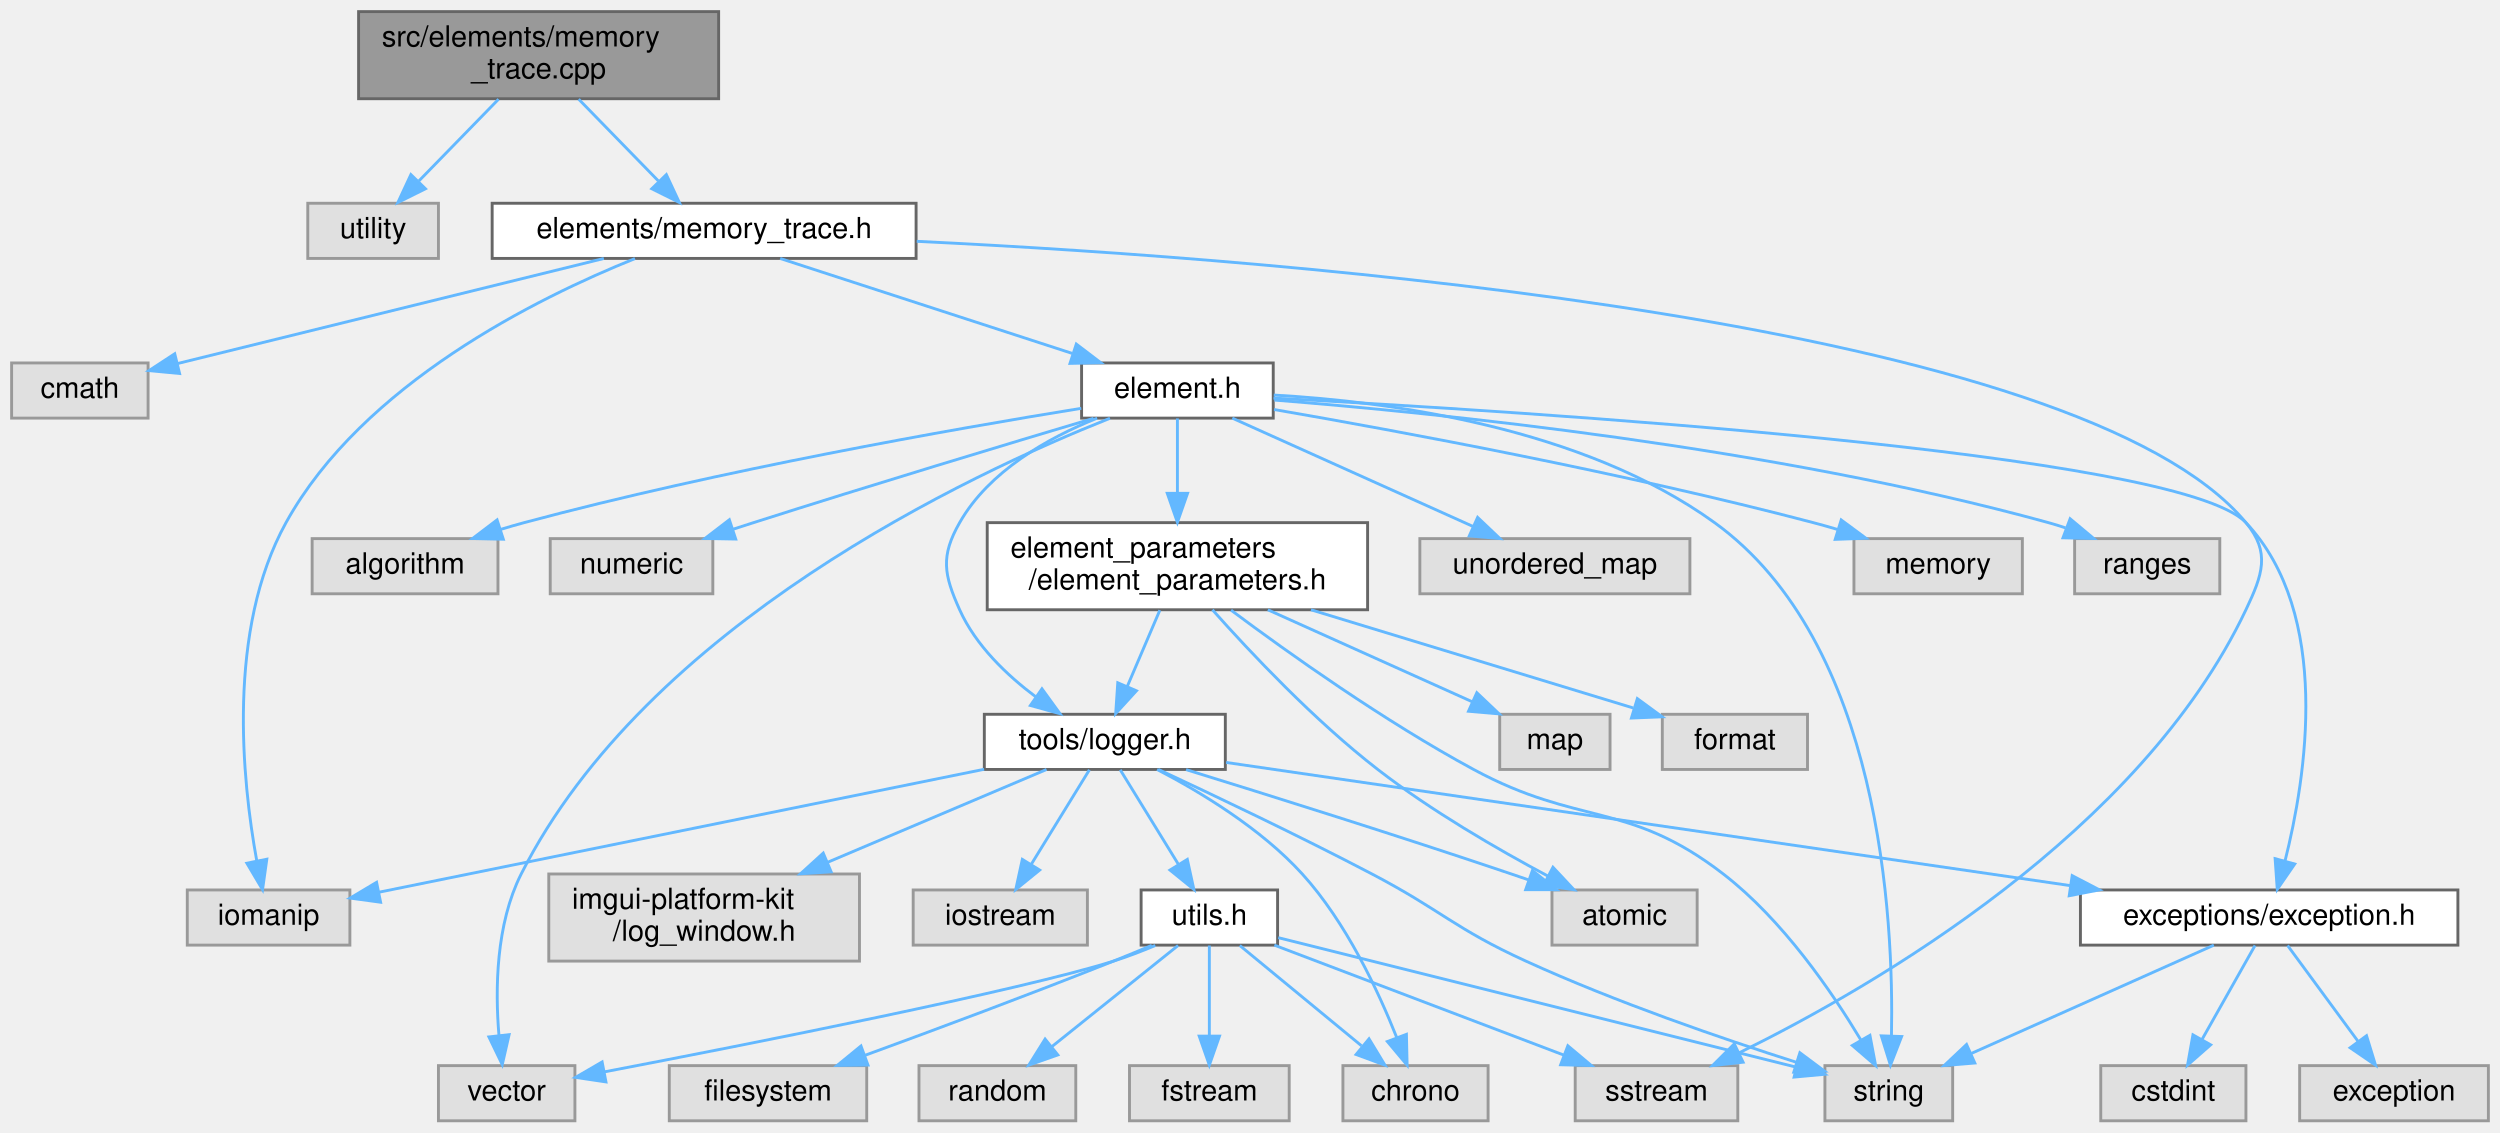
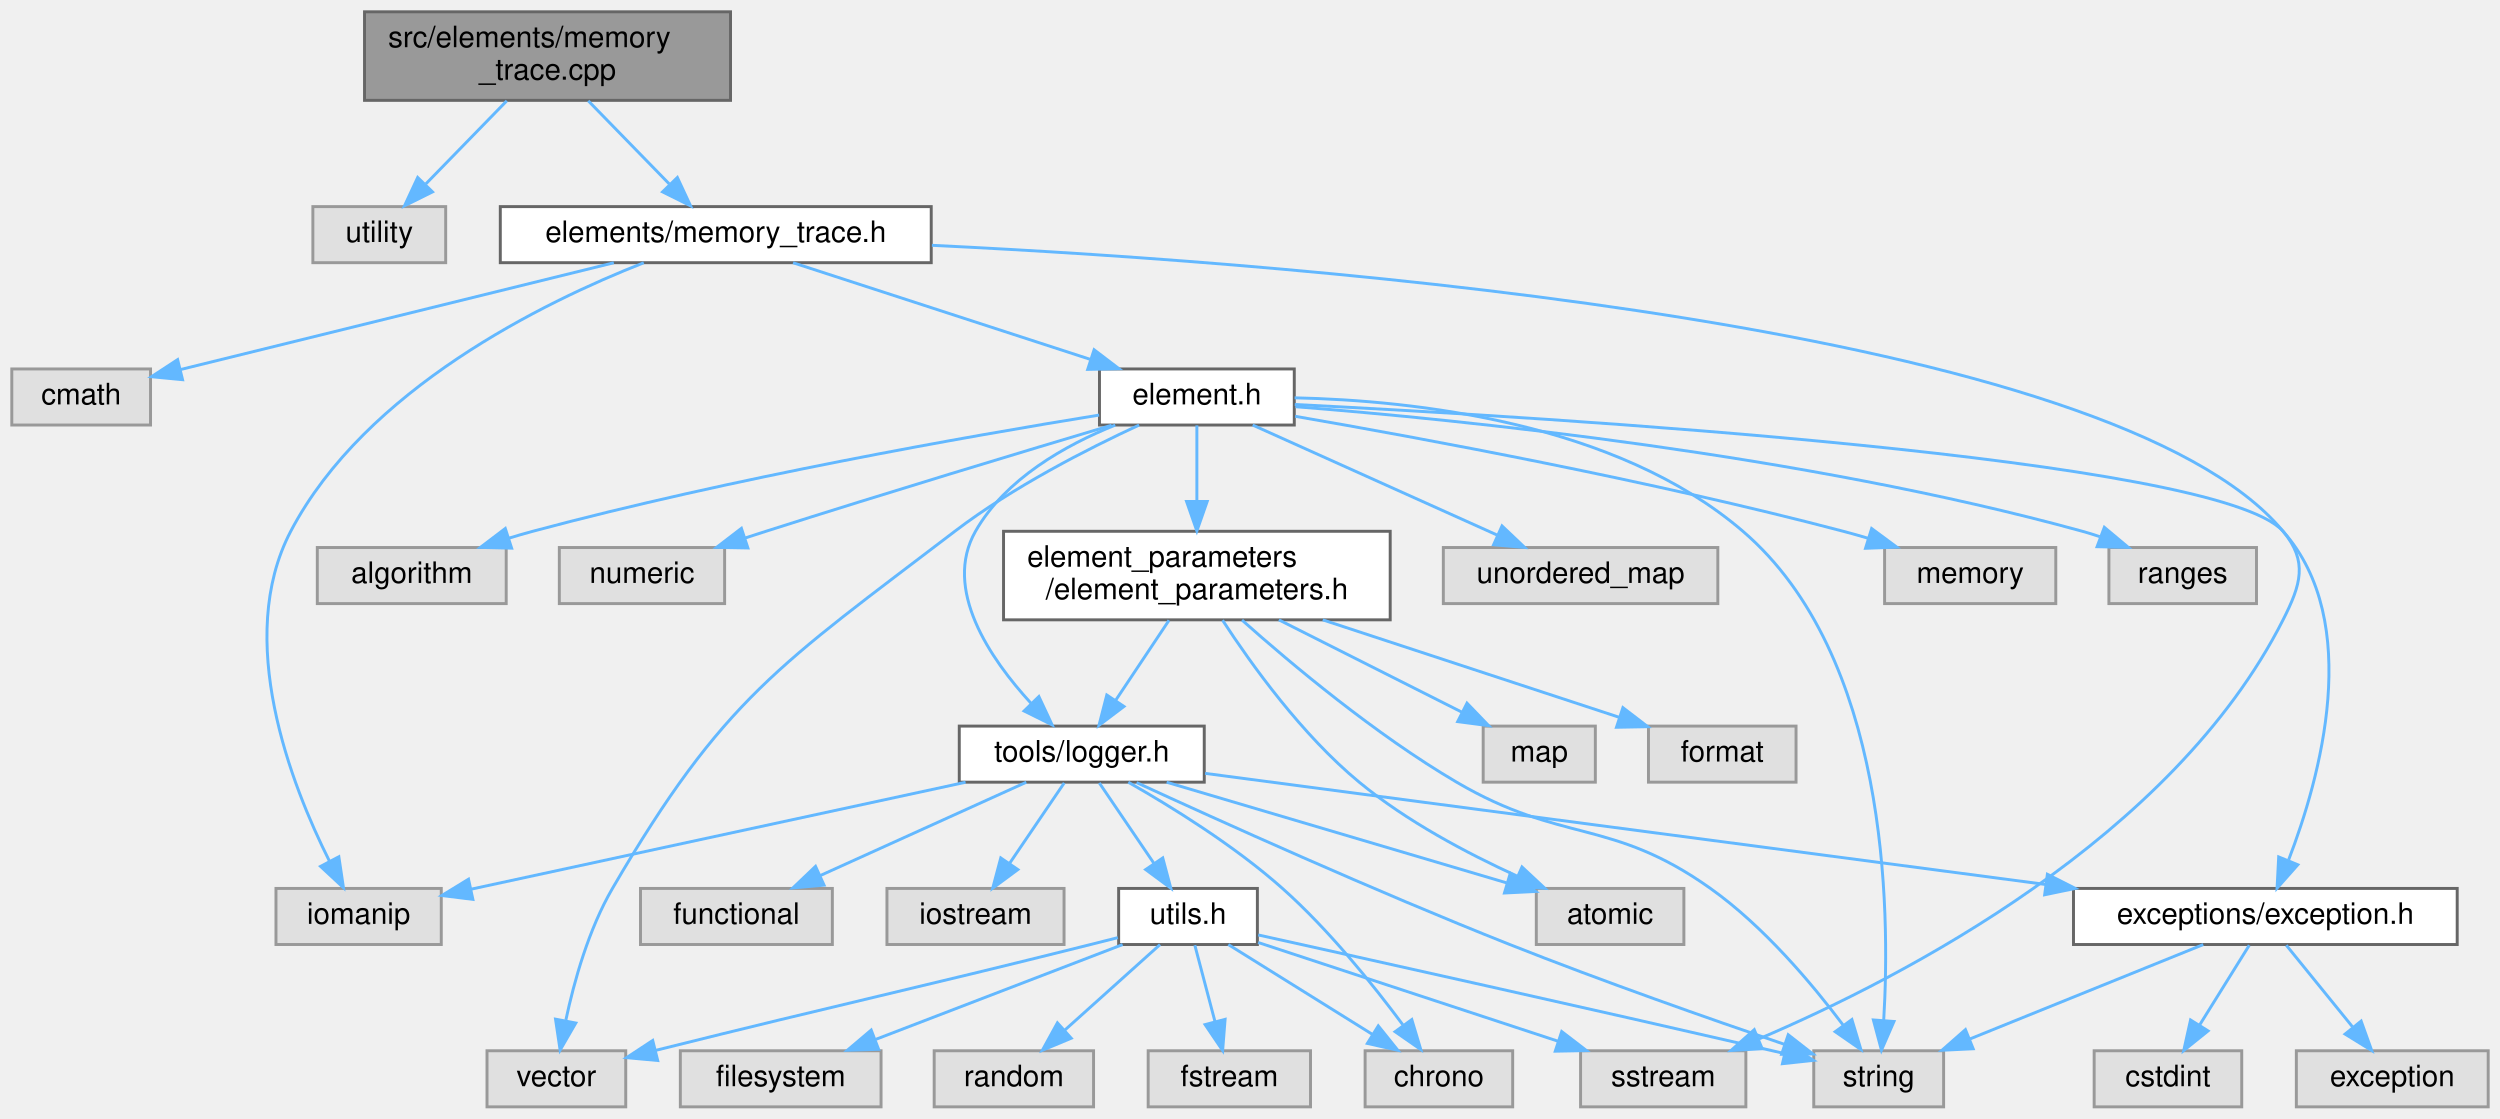
- <svg xmlns="http://www.w3.org/2000/svg" xmlns:xlink="http://www.w3.org/1999/xlink" width="861pt" height="390pt" viewBox="0.00 0.00 861.00 390.00">
-   <g id="graph0" class="graph" transform="scale(1 1) rotate(0) translate(4 386)">
+ <svg xmlns="http://www.w3.org/2000/svg" xmlns:xlink="http://www.w3.org/1999/xlink" width="847pt" height="379pt" viewBox="0.00 0.00 847.00 379.00">
+   <g id="graph0" class="graph" transform="scale(1 1) rotate(0) translate(4 375)">
    <g id="Node000001" class="node">
      <g id="a_Node000001">
        <a xlink:title=" ">
-           <polygon fill="#999999" stroke="#666666" points="243.5,-382 119.5,-382 119.5,-352 243.5,-352 243.5,-382" />
-           <text text-anchor="start" x="127.5" y="-370" font-family="Helvetica,sans-Serif" font-size="10.00">src/elements/memory</text>
-           <text text-anchor="middle" x="181.5" y="-359" font-family="Helvetica,sans-Serif" font-size="10.00">_trace.cpp</text>
+           <polygon fill="#999999" stroke="#666666" points="243.5,-371 119.5,-371 119.5,-341 243.5,-341 243.5,-371" />
+           <text text-anchor="start" x="127.5" y="-359" font-family="Helvetica,sans-Serif" font-size="10.00">src/elements/memory</text>
+           <text text-anchor="middle" x="181.5" y="-348" font-family="Helvetica,sans-Serif" font-size="10.00">_trace.cpp</text>
        </a>
      </g>
    </g>
    <g id="Node000002" class="node">
      <g id="a_Node000002">
        <a xlink:title=" ">
-           <polygon fill="#e0e0e0" stroke="#999999" points="147,-316 102,-316 102,-297 147,-297 147,-316" />
-           <text text-anchor="middle" x="124.5" y="-304" font-family="Helvetica,sans-Serif" font-size="10.00">utility</text>
+           <polygon fill="#e0e0e0" stroke="#999999" points="147,-305 102,-305 102,-286 147,-286 147,-305" />
+           <text text-anchor="middle" x="124.5" y="-293" font-family="Helvetica,sans-Serif" font-size="10.00">utility</text>
        </a>
      </g>
    </g>
    <g id="edge1_Node000001_Node000002" class="edge">
      <g id="a_edge1_Node000001_Node000002">
        <a xlink:title=" ">
-           <path fill="none" stroke="#63b8ff" d="M167.7,-351.84C159.43,-343.35 148.88,-332.52 140.27,-323.69" />
-           <polygon fill="#63b8ff" stroke="#63b8ff" points="142.53,-320.99 133.04,-316.27 137.51,-325.87 142.53,-320.99" />
+           <path fill="none" stroke="#63b8ff" d="M167.7,-340.84C159.43,-332.35 148.88,-321.52 140.27,-312.69" />
+           <polygon fill="#63b8ff" stroke="#63b8ff" points="142.53,-309.99 133.04,-305.27 137.51,-314.87 142.53,-309.99" />
        </a>
      </g>
    </g>
    <g id="Node000003" class="node">
      <g id="a_Node000003">
        <a xlink:href="memory__trace_8h.html" target="_top" xlink:title=" ">
-           <polygon fill="white" stroke="#666666" points="311.5,-316 165.5,-316 165.5,-297 311.5,-297 311.5,-316" />
-           <text text-anchor="middle" x="238.5" y="-304" font-family="Helvetica,sans-Serif" font-size="10.00">elements/memory_trace.h</text>
+           <polygon fill="white" stroke="#666666" points="311.5,-305 165.5,-305 165.5,-286 311.5,-286 311.5,-305" />
+           <text text-anchor="middle" x="238.5" y="-293" font-family="Helvetica,sans-Serif" font-size="10.00">elements/memory_trace.h</text>
        </a>
      </g>
    </g>
    <g id="edge2_Node000001_Node000003" class="edge">
      <g id="a_edge2_Node000001_Node000003">
        <a xlink:title=" ">
-           <path fill="none" stroke="#63b8ff" d="M195.3,-351.84C203.57,-343.35 214.12,-332.52 222.73,-323.69" />
-           <polygon fill="#63b8ff" stroke="#63b8ff" points="225.49,-325.87 229.96,-316.27 220.47,-320.99 225.49,-325.87" />
+           <path fill="none" stroke="#63b8ff" d="M195.3,-340.84C203.57,-332.35 214.12,-321.52 222.73,-312.69" />
+           <polygon fill="#63b8ff" stroke="#63b8ff" points="225.49,-314.87 229.96,-305.27 220.47,-309.99 225.49,-314.87" />
        </a>
      </g>
    </g>
    <g id="Node000004" class="node">
      <g id="a_Node000004">
        <a xlink:title=" ">
-           <polygon fill="#e0e0e0" stroke="#999999" points="47,-261 0,-261 0,-242 47,-242 47,-261" />
-           <text text-anchor="middle" x="23.5" y="-249" font-family="Helvetica,sans-Serif" font-size="10.00">cmath</text>
+           <polygon fill="#e0e0e0" stroke="#999999" points="47,-250 0,-250 0,-231 47,-231 47,-250" />
+           <text text-anchor="middle" x="23.5" y="-238" font-family="Helvetica,sans-Serif" font-size="10.00">cmath</text>
        </a>
      </g>
    </g>
    <g id="edge3_Node000003_Node000004" class="edge">
      <g id="a_edge3_Node000003_Node000004">
        <a xlink:title=" ">
-           <path fill="none" stroke="#63b8ff" d="M203.96,-296.98C163.55,-287.02 97.12,-270.65 57.12,-260.79" />
-           <polygon fill="#63b8ff" stroke="#63b8ff" points="57.85,-257.36 47.31,-258.37 56.18,-264.16 57.85,-257.36" />
+           <path fill="none" stroke="#63b8ff" d="M203.96,-285.98C163.55,-276.02 97.12,-259.65 57.12,-249.79" />
+           <polygon fill="#63b8ff" stroke="#63b8ff" points="57.85,-246.36 47.31,-247.37 56.18,-253.16 57.85,-246.36" />
        </a>
      </g>
    </g>
    <g id="Node000005" class="node">
      <g id="a_Node000005">
        <a xlink:title=" ">
-           <polygon fill="#e0e0e0" stroke="#999999" points="594.5,-19 538.5,-19 538.5,0 594.5,0 594.5,-19" />
-           <text text-anchor="middle" x="566.5" y="-7" font-family="Helvetica,sans-Serif" font-size="10.00">sstream</text>
+           <polygon fill="#e0e0e0" stroke="#999999" points="587.5,-19 531.5,-19 531.5,0 587.5,0 587.5,-19" />
+           <text text-anchor="middle" x="559.5" y="-7" font-family="Helvetica,sans-Serif" font-size="10.00">sstream</text>
        </a>
      </g>
    </g>
    <g id="edge4_Node000003_Node000005" class="edge">
      <g id="a_edge4_Node000003_Node000005">
        <a xlink:title=" ">
-           <path fill="none" stroke="#63b8ff" d="M311.72,-302.89C443.46,-296.5 712.14,-275.1 769.5,-206 778.02,-195.74 775.22,-188.04 769.5,-176 733.07,-99.31 641.79,-46.45 595.05,-23.45" />
-           <polygon fill="#63b8ff" stroke="#63b8ff" points="596.32,-20.18 585.79,-19 593.29,-26.49 596.32,-20.18" />
+           <path fill="none" stroke="#63b8ff" d="M311.72,-291.89C443.46,-285.5 712.14,-264.1 769.5,-195 778.02,-184.74 775.52,-176.9 769.5,-165 732.14,-91.13 640.97,-43.95 591.95,-23.03" />
+           <polygon fill="#63b8ff" stroke="#63b8ff" points="593.03,-19.69 582.45,-19.08 590.34,-26.15 593.03,-19.69" />
        </a>
      </g>
    </g>
    <g id="Node000006" class="node">
      <g id="a_Node000006">
        <a xlink:title=" ">
-           <polygon fill="#e0e0e0" stroke="#999999" points="116.5,-79.5 60.5,-79.5 60.5,-60.5 116.5,-60.5 116.5,-79.5" />
-           <text text-anchor="middle" x="88.5" y="-67.5" font-family="Helvetica,sans-Serif" font-size="10.00">iomanip</text>
+           <polygon fill="#e0e0e0" stroke="#999999" points="145.5,-74 89.5,-74 89.5,-55 145.5,-55 145.5,-74" />
+           <text text-anchor="middle" x="117.5" y="-62" font-family="Helvetica,sans-Serif" font-size="10.00">iomanip</text>
        </a>
      </g>
    </g>
    <g id="edge5_Node000003_Node000006" class="edge">
      <g id="a_edge5_Node000003_Node000006">
        <a xlink:title=" ">
-           <path fill="none" stroke="#63b8ff" d="M214.68,-296.94C181.08,-283.44 120.9,-253.73 94.5,-206 74.03,-169 79.41,-117.17 84.39,-89.75" />
-           <polygon fill="#63b8ff" stroke="#63b8ff" points="87.89,-90.09 86.42,-79.6 81.02,-88.72 87.89,-90.09" />
+           <path fill="none" stroke="#63b8ff" d="M214.11,-285.98C180.1,-272.62 119.77,-243.17 94.5,-195 75.4,-158.58 94.55,-109.31 107.59,-83.3" />
+           <polygon fill="#63b8ff" stroke="#63b8ff" points="110.8,-84.73 112.36,-74.25 104.6,-81.47 110.8,-84.73" />
        </a>
      </g>
    </g>
    <g id="Node000007" class="node">
      <g id="a_Node000007">
        <a xlink:href="element_8h.html" target="_top" xlink:title=" ">
-           <polygon fill="white" stroke="#666666" points="434.5,-261 368.5,-261 368.5,-242 434.5,-242 434.5,-261" />
-           <text text-anchor="middle" x="401.5" y="-249" font-family="Helvetica,sans-Serif" font-size="10.00">element.h</text>
+           <polygon fill="white" stroke="#666666" points="434.5,-250 368.5,-250 368.5,-231 434.5,-231 434.5,-250" />
+           <text text-anchor="middle" x="401.5" y="-238" font-family="Helvetica,sans-Serif" font-size="10.00">element.h</text>
        </a>
      </g>
    </g>
    <g id="edge6_Node000003_Node000007" class="edge">
      <g id="a_edge6_Node000003_Node000007">
        <a xlink:title=" ">
-           <path fill="none" stroke="#63b8ff" d="M264.69,-296.98C291.94,-288.13 334.8,-274.19 365.28,-264.28" />
-           <polygon fill="#63b8ff" stroke="#63b8ff" points="366.68,-267.5 375.11,-261.08 364.51,-260.85 366.68,-267.5" />
+           <path fill="none" stroke="#63b8ff" d="M264.69,-285.98C291.94,-277.13 334.8,-263.19 365.28,-253.28" />
+           <polygon fill="#63b8ff" stroke="#63b8ff" points="366.68,-256.5 375.11,-250.08 364.51,-249.85 366.68,-256.5" />
        </a>
      </g>
    </g>
    <g id="Node000008" class="node">
      <g id="a_Node000008">
        <a xlink:title=" ">
-           <polygon fill="#e0e0e0" stroke="#999999" points="194,-19 147,-19 147,0 194,0 194,-19" />
-           <text text-anchor="middle" x="170.5" y="-7" font-family="Helvetica,sans-Serif" font-size="10.00">vector</text>
+           <polygon fill="#e0e0e0" stroke="#999999" points="208,-19 161,-19 161,0 208,0 208,-19" />
+           <text text-anchor="middle" x="184.5" y="-7" font-family="Helvetica,sans-Serif" font-size="10.00">vector</text>
        </a>
      </g>
    </g>
    <g id="edge7_Node000007_Node000008" class="edge">
      <g id="a_edge7_Node000007_Node000008">
        <a xlink:title=" ">
-           <path fill="none" stroke="#63b8ff" d="M378.27,-241.95C329.81,-222.68 218.81,-170.73 175.5,-85 166.75,-67.68 166.52,-45.15 167.84,-29.42" />
-           <polygon fill="#63b8ff" stroke="#63b8ff" points="171.34,-29.67 168.98,-19.34 164.38,-28.88 171.34,-29.67" />
+           <path fill="none" stroke="#63b8ff" d="M381.93,-230.99C364.64,-222.99 339.2,-210.03 319.5,-195 260.28,-149.8 241,-138.37 203.5,-74 195.44,-60.16 190.52,-42.59 187.72,-29.44" />
+           <polygon fill="#63b8ff" stroke="#63b8ff" points="191.08,-28.4 185.77,-19.23 184.21,-29.71 191.08,-28.4" />
        </a>
      </g>
    </g>
    <g id="Node000009" class="node">
      <g id="a_Node000009">
        <a xlink:title=" ">
-           <polygon fill="#e0e0e0" stroke="#999999" points="668.5,-19 624.5,-19 624.5,0 668.5,0 668.5,-19" />
-           <text text-anchor="middle" x="646.5" y="-7" font-family="Helvetica,sans-Serif" font-size="10.00">string</text>
+           <polygon fill="#e0e0e0" stroke="#999999" points="654.5,-19 610.5,-19 610.5,0 654.5,0 654.5,-19" />
+           <text text-anchor="middle" x="632.5" y="-7" font-family="Helvetica,sans-Serif" font-size="10.00">string</text>
        </a>
      </g>
    </g>
    <g id="edge8_Node000007_Node000009" class="edge">
      <g id="a_edge8_Node000007_Node000009">
        <a xlink:title=" ">
-           <path fill="none" stroke="#63b8ff" d="M434.69,-249.94C474.33,-247.72 540.97,-238.88 586.5,-206 643.73,-164.67 648.25,-69.6 647.42,-29.21" />
-           <polygon fill="#63b8ff" stroke="#63b8ff" points="650.92,-29.02 647.07,-19.15 643.92,-29.26 650.92,-29.02" />
+           <path fill="none" stroke="#63b8ff" d="M434.61,-240.22C475.09,-239.33 543.51,-231.9 586.5,-195 635.54,-152.91 636.48,-67.32 634.2,-29.35" />
+           <polygon fill="#63b8ff" stroke="#63b8ff" points="637.68,-28.92 633.44,-19.2 630.7,-29.44 637.68,-28.92" />
        </a>
      </g>
    </g>
    <g id="Node000010" class="node">
      <g id="a_Node000010">
        <a xlink:title=" ">
-           <polygon fill="#e0e0e0" stroke="#999999" points="578,-200.5 485,-200.5 485,-181.5 578,-181.5 578,-200.5" />
-           <text text-anchor="middle" x="531.5" y="-188.5" font-family="Helvetica,sans-Serif" font-size="10.00">unordered_map</text>
+           <polygon fill="#e0e0e0" stroke="#999999" points="578,-189.5 485,-189.5 485,-170.5 578,-170.5 578,-189.5" />
+           <text text-anchor="middle" x="531.5" y="-177.5" font-family="Helvetica,sans-Serif" font-size="10.00">unordered_map</text>
        </a>
      </g>
    </g>
    <g id="edge9_Node000007_Node000010" class="edge">
      <g id="a_edge9_Node000007_Node000010">
        <a xlink:title=" ">
-           <path fill="none" stroke="#63b8ff" d="M420.4,-241.99C442.16,-232.2 478.12,-216.02 503.21,-204.73" />
-           <polygon fill="#63b8ff" stroke="#63b8ff" points="504.89,-207.81 512.57,-200.52 502.02,-201.43 504.89,-207.81" />
+           <path fill="none" stroke="#63b8ff" d="M420.4,-230.99C442.16,-221.2 478.12,-205.02 503.21,-193.73" />
+           <polygon fill="#63b8ff" stroke="#63b8ff" points="504.89,-196.81 512.57,-189.52 502.02,-190.43 504.89,-196.81" />
        </a>
      </g>
    </g>
    <g id="Node000011" class="node">
      <g id="a_Node000011">
        <a xlink:title=" ">
-           <polygon fill="#e0e0e0" stroke="#999999" points="692.5,-200.5 634.5,-200.5 634.5,-181.5 692.5,-181.5 692.5,-200.5" />
-           <text text-anchor="middle" x="663.5" y="-188.5" font-family="Helvetica,sans-Serif" font-size="10.00">memory</text>
+           <polygon fill="#e0e0e0" stroke="#999999" points="692.5,-189.5 634.5,-189.5 634.5,-170.5 692.5,-170.5 692.5,-189.5" />
+           <text text-anchor="middle" x="663.5" y="-177.5" font-family="Helvetica,sans-Serif" font-size="10.00">memory</text>
        </a>
      </g>
    </g>
    <g id="edge10_Node000007_Node000011" class="edge">
      <g id="a_edge10_Node000007_Node000011">
        <a xlink:title=" ">
-           <path fill="none" stroke="#63b8ff" d="M434.79,-244.96C477.95,-237.49 555.41,-223.15 620.5,-206 623.28,-205.27 626.14,-204.46 629,-203.61" />
-           <polygon fill="#63b8ff" stroke="#63b8ff" points="630.11,-206.93 638.63,-200.63 628.04,-200.24 630.11,-206.93" />
+           <path fill="none" stroke="#63b8ff" d="M434.79,-233.96C477.95,-226.49 555.41,-212.15 620.5,-195 623.28,-194.27 626.14,-193.46 629,-192.61" />
+           <polygon fill="#63b8ff" stroke="#63b8ff" points="630.11,-195.93 638.63,-189.63 628.04,-189.24 630.11,-195.93" />
        </a>
      </g>
    </g>
    <g id="Node000012" class="node">
      <g id="a_Node000012">
        <a xlink:title=" ">
-           <polygon fill="#e0e0e0" stroke="#999999" points="760.5,-200.5 710.5,-200.5 710.5,-181.5 760.5,-181.5 760.5,-200.5" />
-           <text text-anchor="middle" x="735.5" y="-188.5" font-family="Helvetica,sans-Serif" font-size="10.00">ranges</text>
+           <polygon fill="#e0e0e0" stroke="#999999" points="760.5,-189.5 710.5,-189.5 710.5,-170.5 760.5,-170.5 760.5,-189.5" />
+           <text text-anchor="middle" x="735.5" y="-177.5" font-family="Helvetica,sans-Serif" font-size="10.00">ranges</text>
        </a>
      </g>
    </g>
    <g id="edge11_Node000007_Node000012" class="edge">
      <g id="a_edge11_Node000007_Node000012">
        <a xlink:title=" ">
-           <path fill="none" stroke="#63b8ff" d="M434.9,-248.21C490.88,-243.78 606.83,-232.09 701.5,-206 703.44,-205.47 705.41,-204.85 707.39,-204.18" />
-           <polygon fill="#63b8ff" stroke="#63b8ff" points="708.95,-207.34 717.08,-200.54 706.49,-200.78 708.95,-207.34" />
+           <path fill="none" stroke="#63b8ff" d="M434.9,-237.21C490.88,-232.78 606.83,-221.09 701.5,-195 703.44,-194.47 705.41,-193.85 707.39,-193.18" />
+           <polygon fill="#63b8ff" stroke="#63b8ff" points="708.95,-196.34 717.08,-189.54 706.49,-189.78 708.95,-196.34" />
        </a>
      </g>
    </g>
    <g id="Node000013" class="node">
      <g id="a_Node000013">
        <a xlink:title=" ">
-           <polygon fill="#e0e0e0" stroke="#999999" points="167.5,-200.5 103.5,-200.5 103.5,-181.5 167.5,-181.5 167.5,-200.5" />
-           <text text-anchor="middle" x="135.5" y="-188.5" font-family="Helvetica,sans-Serif" font-size="10.00">algorithm</text>
+           <polygon fill="#e0e0e0" stroke="#999999" points="167.5,-189.5 103.5,-189.5 103.5,-170.5 167.5,-170.5 167.5,-189.5" />
+           <text text-anchor="middle" x="135.5" y="-177.5" font-family="Helvetica,sans-Serif" font-size="10.00">algorithm</text>
        </a>
      </g>
    </g>
    <g id="edge12_Node000007_Node000013" class="edge">
      <g id="a_edge12_Node000007_Node000013">
        <a xlink:title=" ">
-           <path fill="none" stroke="#63b8ff" d="M368.39,-245.38C324.23,-238.22 243.8,-224.06 176.5,-206 173.87,-205.29 171.16,-204.51 168.45,-203.68" />
-           <polygon fill="#63b8ff" stroke="#63b8ff" points="169.34,-200.29 158.75,-200.54 167.19,-206.95 169.34,-200.29" />
+           <path fill="none" stroke="#63b8ff" d="M368.39,-234.38C324.23,-227.22 243.8,-213.06 176.5,-195 173.87,-194.29 171.16,-193.51 168.45,-192.68" />
+           <polygon fill="#63b8ff" stroke="#63b8ff" points="169.34,-189.29 158.75,-189.54 167.19,-195.95 169.34,-189.29" />
        </a>
      </g>
    </g>
    <g id="Node000014" class="node">
      <g id="a_Node000014">
        <a xlink:title=" ">
-           <polygon fill="#e0e0e0" stroke="#999999" points="241.5,-200.5 185.5,-200.5 185.5,-181.5 241.5,-181.5 241.5,-200.5" />
-           <text text-anchor="middle" x="213.5" y="-188.5" font-family="Helvetica,sans-Serif" font-size="10.00">numeric</text>
+           <polygon fill="#e0e0e0" stroke="#999999" points="241.5,-189.5 185.5,-189.5 185.5,-170.5 241.5,-170.5 241.5,-189.5" />
+           <text text-anchor="middle" x="213.5" y="-177.5" font-family="Helvetica,sans-Serif" font-size="10.00">numeric</text>
        </a>
      </g>
    </g>
    <g id="edge13_Node000007_Node000014" class="edge">
      <g id="a_edge13_Node000007_Node000014">
        <a xlink:title=" ">
-           <path fill="none" stroke="#63b8ff" d="M372.62,-241.94C343.12,-233.14 296.02,-218.93 255.5,-206 253.21,-205.27 250.86,-204.51 248.49,-203.74" />
-           <polygon fill="#63b8ff" stroke="#63b8ff" points="249.38,-200.35 238.78,-200.55 247.19,-207 249.38,-200.35" />
+           <path fill="none" stroke="#63b8ff" d="M372.62,-230.94C343.12,-222.14 296.02,-207.93 255.5,-195 253.21,-194.27 250.86,-193.51 248.49,-192.74" />
+           <polygon fill="#63b8ff" stroke="#63b8ff" points="249.38,-189.35 238.78,-189.55 247.19,-196 249.38,-189.35" />
        </a>
      </g>
    </g>
    <g id="Node000015" class="node">
      <g id="a_Node000015">
        <a xlink:href="exception_8h.html" target="_top" xlink:title=" ">
-           <polygon fill="white" stroke="#666666" points="842.5,-79.5 712.5,-79.5 712.5,-60.5 842.5,-60.5 842.5,-79.5" />
-           <text text-anchor="middle" x="777.5" y="-67.5" font-family="Helvetica,sans-Serif" font-size="10.00">exceptions/exception.h</text>
+           <polygon fill="white" stroke="#666666" points="828.5,-74 698.5,-74 698.5,-55 828.5,-55 828.5,-74" />
+           <text text-anchor="middle" x="763.5" y="-62" font-family="Helvetica,sans-Serif" font-size="10.00">exceptions/exception.h</text>
        </a>
      </g>
    </g>
    <g id="edge14_Node000007_Node000015" class="edge">
      <g id="a_edge14_Node000007_Node000015">
        <a xlink:title=" ">
-           <path fill="none" stroke="#63b8ff" d="M434.59,-248.88C520.7,-244.35 746.71,-230.23 769.5,-206 799.17,-174.46 790.24,-118.29 782.93,-89.36" />
-           <polygon fill="#63b8ff" stroke="#63b8ff" points="786.3,-88.43 780.29,-79.71 779.55,-90.28 786.3,-88.43" />
+           <path fill="none" stroke="#63b8ff" d="M434.67,-237.96C520.98,-233.6 747.44,-219.89 769.5,-195 796.78,-164.22 782.06,-111.4 771.39,-83.68" />
+           <polygon fill="#63b8ff" stroke="#63b8ff" points="774.5,-82.02 767.47,-74.09 768.02,-84.67 774.5,-82.02" />
        </a>
      </g>
    </g>
    <g id="Node000018" class="node">
      <g id="a_Node000018">
        <a xlink:href="logger_8h.html" target="_top" xlink:title=" ">
-           <polygon fill="white" stroke="#666666" points="418,-140 335,-140 335,-121 418,-121 418,-140" />
-           <text text-anchor="middle" x="376.5" y="-128" font-family="Helvetica,sans-Serif" font-size="10.00">tools/logger.h</text>
+           <polygon fill="white" stroke="#666666" points="404,-129 321,-129 321,-110 404,-110 404,-129" />
+           <text text-anchor="middle" x="362.5" y="-117" font-family="Helvetica,sans-Serif" font-size="10.00">tools/logger.h</text>
        </a>
      </g>
    </g>
    <g id="edge18_Node000007_Node000018" class="edge">
      <g id="a_edge18_Node000007_Node000018">
        <a xlink:title=" ">
-           <path fill="none" stroke="#63b8ff" d="M373.85,-241.98C356.92,-235.17 336.61,-223.76 326.5,-206 319.9,-194.41 321.04,-188.16 326.5,-176 332,-163.74 342.73,-153.48 352.85,-145.91" />
-           <polygon fill="#63b8ff" stroke="#63b8ff" points="354.85,-148.78 361.07,-140.2 350.86,-143.03 354.85,-148.78" />
+           <path fill="none" stroke="#63b8ff" d="M373.85,-230.98C356.92,-224.17 336.61,-212.76 326.5,-195 315.36,-175.44 331.34,-151.92 345.42,-136.61" />
+           <polygon fill="#63b8ff" stroke="#63b8ff" points="347.97,-139.01 352.46,-129.41 342.96,-134.12 347.97,-139.01" />
        </a>
      </g>
    </g>
    <g id="Node000027" class="node">
      <g id="a_Node000027">
        <a xlink:href="element__parameters_8h.html" target="_top" xlink:title=" ">
-           <polygon fill="white" stroke="#666666" points="467,-206 336,-206 336,-176 467,-176 467,-206" />
-           <text text-anchor="start" x="344" y="-194" font-family="Helvetica,sans-Serif" font-size="10.00">element_parameters</text>
-           <text text-anchor="middle" x="401.5" y="-183" font-family="Helvetica,sans-Serif" font-size="10.00">/element_parameters.h</text>
+           <polygon fill="white" stroke="#666666" points="467,-195 336,-195 336,-165 467,-165 467,-195" />
+           <text text-anchor="start" x="344" y="-183" font-family="Helvetica,sans-Serif" font-size="10.00">element_parameters</text>
+           <text text-anchor="middle" x="401.5" y="-172" font-family="Helvetica,sans-Serif" font-size="10.00">/element_parameters.h</text>
        </a>
      </g>
    </g>
    <g id="edge34_Node000007_Node000027" class="edge">
      <g id="a_edge34_Node000007_Node000027">
        <a xlink:title=" ">
-           <path fill="none" stroke="#63b8ff" d="M401.5,-241.87C401.5,-235.11 401.5,-225.35 401.5,-216.26" />
-           <polygon fill="#63b8ff" stroke="#63b8ff" points="405,-216.11 401.5,-206.11 398,-216.11 405,-216.11" />
+           <path fill="none" stroke="#63b8ff" d="M401.5,-230.87C401.5,-224.11 401.5,-214.35 401.5,-205.26" />
+           <polygon fill="#63b8ff" stroke="#63b8ff" points="405,-205.11 401.5,-195.11 398,-205.11 405,-205.11" />
        </a>
      </g>
    </g>
    <g id="edge17_Node000015_Node000009" class="edge">
      <g id="a_edge17_Node000015_Node000009">
        <a xlink:title=" ">
-           <path fill="none" stroke="#63b8ff" d="M758.45,-60.49C736.53,-50.7 700.29,-34.52 675,-23.23" />
-           <polygon fill="#63b8ff" stroke="#63b8ff" points="676.13,-19.9 665.57,-19.02 673.28,-26.29 676.13,-19.9" />
+           <path fill="none" stroke="#63b8ff" d="M742.45,-54.98C721.09,-46.34 687.8,-32.87 663.44,-23.02" />
+           <polygon fill="#63b8ff" stroke="#63b8ff" points="664.51,-19.68 653.93,-19.17 661.89,-26.17 664.51,-19.68" />
        </a>
      </g>
    </g>
    <g id="Node000016" class="node">
      <g id="a_Node000016">
        <a xlink:title=" ">
-           <polygon fill="#e0e0e0" stroke="#999999" points="769.5,-19 719.5,-19 719.5,0 769.5,0 769.5,-19" />
-           <text text-anchor="middle" x="744.5" y="-7" font-family="Helvetica,sans-Serif" font-size="10.00">cstdint</text>
+           <polygon fill="#e0e0e0" stroke="#999999" points="755.5,-19 705.5,-19 705.5,0 755.5,0 755.5,-19" />
+           <text text-anchor="middle" x="730.5" y="-7" font-family="Helvetica,sans-Serif" font-size="10.00">cstdint</text>
        </a>
      </g>
    </g>
    <g id="edge15_Node000015_Node000016" class="edge">
      <g id="a_edge15_Node000015_Node000016">
        <a xlink:title=" ">
-           <path fill="none" stroke="#63b8ff" d="M772.63,-60.37C767.85,-51.9 760.43,-38.74 754.41,-28.07" />
-           <polygon fill="#63b8ff" stroke="#63b8ff" points="757.35,-26.16 749.39,-19.17 751.25,-29.6 757.35,-26.16" />
+           <path fill="none" stroke="#63b8ff" d="M758.05,-54.75C753.49,-47.42 746.83,-36.73 741.21,-27.7" />
+           <polygon fill="#63b8ff" stroke="#63b8ff" points="744.1,-25.73 735.85,-19.09 738.16,-29.43 744.1,-25.73" />
        </a>
      </g>
    </g>
    <g id="Node000017" class="node">
      <g id="a_Node000017">
        <a xlink:title=" ">
-           <polygon fill="#e0e0e0" stroke="#999999" points="853,-19 788,-19 788,0 853,0 853,-19" />
-           <text text-anchor="middle" x="820.5" y="-7" font-family="Helvetica,sans-Serif" font-size="10.00">exception</text>
+           <polygon fill="#e0e0e0" stroke="#999999" points="839,-19 774,-19 774,0 839,0 839,-19" />
+           <text text-anchor="middle" x="806.5" y="-7" font-family="Helvetica,sans-Serif" font-size="10.00">exception</text>
        </a>
      </g>
    </g>
    <g id="edge16_Node000015_Node000017" class="edge">
      <g id="a_edge16_Node000015_Node000017">
        <a xlink:title=" ">
-           <path fill="none" stroke="#63b8ff" d="M783.84,-60.37C790.2,-51.73 800.14,-38.2 808.07,-27.42" />
-           <polygon fill="#63b8ff" stroke="#63b8ff" points="811.03,-29.3 814.13,-19.17 805.39,-25.15 811.03,-29.3" />
+           <path fill="none" stroke="#63b8ff" d="M770.6,-54.75C776.67,-47.26 785.59,-36.28 793.01,-27.13" />
+           <polygon fill="#63b8ff" stroke="#63b8ff" points="795.95,-29.06 799.53,-19.09 790.51,-24.65 795.95,-29.06" />
        </a>
      </g>
    </g>
    <g id="edge22_Node000018_Node000006" class="edge">
      <g id="a_edge22_Node000018_Node000006">
        <a xlink:title=" ">
-           <path fill="none" stroke="#63b8ff" d="M334.93,-121.06C279.03,-109.7 180.42,-89.67 126.44,-78.71" />
-           <polygon fill="#63b8ff" stroke="#63b8ff" points="127.08,-75.27 116.58,-76.7 125.69,-82.13 127.08,-75.27" />
+           <path fill="none" stroke="#63b8ff" d="M323.14,-109.98C276.98,-100 201.02,-83.57 155.48,-73.72" />
+           <polygon fill="#63b8ff" stroke="#63b8ff" points="156.21,-70.29 145.69,-71.6 154.73,-77.13 156.21,-70.29" />
        </a>
      </g>
    </g>
    <g id="edge20_Node000018_Node000009" class="edge">
      <g id="a_edge20_Node000018_Node000009">
        <a xlink:title=" ">
-           <path fill="none" stroke="#63b8ff" d="M395,-120.98C413.7,-112.27 443.36,-98.18 468.5,-85 492.47,-72.43 496.88,-66.25 521.5,-55 552.39,-40.89 589.16,-28.27 614.79,-20.11" />
-           <polygon fill="#63b8ff" stroke="#63b8ff" points="615.88,-23.44 624.37,-17.1 613.78,-16.76 615.88,-23.44" />
+           <path fill="none" stroke="#63b8ff" d="M381.09,-109.85C408.51,-97.22 461.51,-73.23 507.5,-55 538.88,-42.56 575.3,-29.78 600.7,-21.13" />
+           <polygon fill="#63b8ff" stroke="#63b8ff" points="601.85,-24.43 610.2,-17.91 599.6,-17.8 601.85,-24.43" />
        </a>
      </g>
    </g>
    <g id="edge25_Node000018_Node000015" class="edge">
      <g id="a_edge25_Node000018_Node000015">
        <a xlink:title=" ">
-           <path fill="none" stroke="#63b8ff" d="M418.28,-123.41C487.22,-113.35 625.45,-93.18 708.9,-81.01" />
-           <polygon fill="#63b8ff" stroke="#63b8ff" points="709.66,-84.43 719.05,-79.53 708.64,-77.51 709.66,-84.43" />
+           <path fill="none" stroke="#63b8ff" d="M404.28,-112.98C471.65,-104.07 605.2,-86.42 689.12,-75.33" />
+           <polygon fill="#63b8ff" stroke="#63b8ff" points="689.65,-78.79 699.1,-74.01 688.73,-71.85 689.65,-78.79" />
        </a>
      </g>
    </g>
    <g id="Node000019" class="node">
      <g id="a_Node000019">
        <a xlink:title=" ">
-           <polygon fill="#e0e0e0" stroke="#999999" points="370.5,-79.5 310.5,-79.5 310.5,-60.5 370.5,-60.5 370.5,-79.5" />
-           <text text-anchor="middle" x="340.5" y="-67.5" font-family="Helvetica,sans-Serif" font-size="10.00">iostream</text>
+           <polygon fill="#e0e0e0" stroke="#999999" points="356.5,-74 296.5,-74 296.5,-55 356.5,-55 356.5,-74" />
+           <text text-anchor="middle" x="326.5" y="-62" font-family="Helvetica,sans-Serif" font-size="10.00">iostream</text>
        </a>
      </g>
    </g>
    <g id="edge19_Node000018_Node000019" class="edge">
      <g id="a_edge19_Node000018_Node000019">
        <a xlink:title=" ">
-           <path fill="none" stroke="#63b8ff" d="M371.19,-120.87C365.92,-112.31 357.71,-98.97 351.11,-88.24" />
-           <polygon fill="#63b8ff" stroke="#63b8ff" points="354.06,-86.35 345.83,-79.67 348.09,-90.02 354.06,-86.35" />
+           <path fill="none" stroke="#63b8ff" d="M356.56,-109.75C351.52,-102.34 344.16,-91.5 337.99,-82.41" />
+           <polygon fill="#63b8ff" stroke="#63b8ff" points="340.85,-80.39 332.33,-74.09 335.06,-84.33 340.85,-80.39" />
        </a>
      </g>
    </g>
    <g id="Node000020" class="node">
      <g id="a_Node000020">
        <a xlink:title=" ">
          <polygon fill="#e0e0e0" stroke="#999999" points="508.5,-19 458.5,-19 458.5,0 508.5,0 508.5,-19" />
          <text text-anchor="middle" x="483.5" y="-7" font-family="Helvetica,sans-Serif" font-size="10.00">chrono</text>
        </a>
      </g>
    </g>
    <g id="edge21_Node000018_Node000020" class="edge">
      <g id="a_edge21_Node000018_Node000020">
        <a xlink:title=" ">
-           <path fill="none" stroke="#63b8ff" d="M394.51,-120.99C409.38,-113.26 430.28,-100.67 444.5,-85 459.63,-68.33 470.68,-44.7 477.08,-28.56" />
-           <polygon fill="#63b8ff" stroke="#63b8ff" points="480.37,-29.77 480.61,-19.17 473.81,-27.3 480.37,-29.77" />
+           <path fill="none" stroke="#63b8ff" d="M378.27,-109.98C392.68,-101.79 414.17,-88.54 430.5,-74 446.19,-60.04 461.25,-41.3 471.28,-27.81" />
+           <polygon fill="#63b8ff" stroke="#63b8ff" points="474.32,-29.57 477.36,-19.42 468.66,-25.46 474.32,-29.57" />
        </a>
      </g>
    </g>
    <g id="Node000021" class="node">
      <g id="a_Node000021">
        <a xlink:title=" ">
-           <polygon fill="#e0e0e0" stroke="#999999" points="580.5,-79.5 530.5,-79.5 530.5,-60.5 580.5,-60.5 580.5,-79.5" />
-           <text text-anchor="middle" x="555.5" y="-67.5" font-family="Helvetica,sans-Serif" font-size="10.00">atomic</text>
+           <polygon fill="#e0e0e0" stroke="#999999" points="566.5,-74 516.5,-74 516.5,-55 566.5,-55 566.5,-74" />
+           <text text-anchor="middle" x="541.5" y="-62" font-family="Helvetica,sans-Serif" font-size="10.00">atomic</text>
        </a>
      </g>
    </g>
    <g id="edge23_Node000018_Node000021" class="edge">
      <g id="a_edge23_Node000018_Node000021">
        <a xlink:title=" ">
-           <path fill="none" stroke="#63b8ff" d="M404.49,-120.94C432.82,-112.19 477.85,-98.08 516.5,-85 518.39,-84.36 520.33,-83.69 522.29,-83.02" />
-           <polygon fill="#63b8ff" stroke="#63b8ff" points="523.77,-86.2 532.04,-79.58 521.44,-79.6 523.77,-86.2" />
+           <path fill="none" stroke="#63b8ff" d="M391.26,-109.98C422.61,-100.7 472.77,-85.85 506.41,-75.89" />
+           <polygon fill="#63b8ff" stroke="#63b8ff" points="507.69,-79.16 516.28,-72.97 505.7,-72.45 507.69,-79.16" />
        </a>
      </g>
    </g>
    <g id="Node000022" class="node">
      <g id="a_Node000022">
        <a xlink:title=" ">
-           <polygon fill="#e0e0e0" stroke="#999999" points="292,-85 185,-85 185,-55 292,-55 292,-85" />
-           <text text-anchor="start" x="193" y="-73" font-family="Helvetica,sans-Serif" font-size="10.00">imgui-platform-kit</text>
-           <text text-anchor="middle" x="238.5" y="-62" font-family="Helvetica,sans-Serif" font-size="10.00">/log_window.h</text>
+           <polygon fill="#e0e0e0" stroke="#999999" points="278,-74 213,-74 213,-55 278,-55 278,-74" />
+           <text text-anchor="middle" x="245.5" y="-62" font-family="Helvetica,sans-Serif" font-size="10.00">functional</text>
        </a>
      </g>
    </g>
    <g id="edge24_Node000018_Node000022" class="edge">
      <g id="a_edge24_Node000018_Node000022">
        <a xlink:title=" ">
-           <path fill="none" stroke="#63b8ff" d="M356.43,-120.99C336.75,-112.65 306.11,-99.66 281,-89.02" />
-           <polygon fill="#63b8ff" stroke="#63b8ff" points="282.25,-85.74 271.68,-85.06 279.52,-92.19 282.25,-85.74" />
+           <path fill="none" stroke="#63b8ff" d="M343.7,-109.98C324.88,-101.46 295.68,-88.23 274,-78.41" />
+           <polygon fill="#63b8ff" stroke="#63b8ff" points="275.19,-75.11 264.64,-74.17 272.3,-81.48 275.19,-75.11" />
        </a>
      </g>
    </g>
    <g id="Node000023" class="node">
      <g id="a_Node000023">
        <a xlink:href="utils_8h.html" target="_top" xlink:title=" ">
-           <polygon fill="white" stroke="#666666" points="436,-79.5 389,-79.5 389,-60.5 436,-60.5 436,-79.5" />
-           <text text-anchor="middle" x="412.5" y="-67.5" font-family="Helvetica,sans-Serif" font-size="10.00">utils.h</text>
+           <polygon fill="white" stroke="#666666" points="422,-74 375,-74 375,-55 422,-55 422,-74" />
+           <text text-anchor="middle" x="398.5" y="-62" font-family="Helvetica,sans-Serif" font-size="10.00">utils.h</text>
        </a>
      </g>
    </g>
    <g id="edge26_Node000018_Node000023" class="edge">
      <g id="a_edge26_Node000018_Node000023">
        <a xlink:title=" ">
-           <path fill="none" stroke="#63b8ff" d="M381.81,-120.87C387.08,-112.31 395.29,-98.97 401.89,-88.24" />
-           <polygon fill="#63b8ff" stroke="#63b8ff" points="404.91,-90.02 407.17,-79.67 398.94,-86.35 404.91,-90.02" />
+           <path fill="none" stroke="#63b8ff" d="M368.44,-109.75C373.48,-102.34 380.84,-91.5 387.01,-82.41" />
+           <polygon fill="#63b8ff" stroke="#63b8ff" points="389.94,-84.33 392.67,-74.09 384.15,-80.39 389.94,-84.33" />
        </a>
      </g>
    </g>
    <g id="edge30_Node000023_Node000005" class="edge">
      <g id="a_edge30_Node000023_Node000005">
        <a xlink:title=" ">
-           <path fill="none" stroke="#63b8ff" d="M434.89,-60.49C461.12,-50.53 504.78,-33.95 534.56,-22.63" />
-           <polygon fill="#63b8ff" stroke="#63b8ff" points="535.97,-25.84 544.08,-19.02 533.49,-19.3 535.97,-25.84" />
+           <path fill="none" stroke="#63b8ff" d="M422.26,-55.68C449.09,-46.85 493.05,-32.38 523.97,-22.2" />
+           <polygon fill="#63b8ff" stroke="#63b8ff" points="525.11,-25.51 533.51,-19.06 522.92,-18.86 525.11,-25.51" />
        </a>
      </g>
    </g>
    <g id="edge28_Node000023_Node000008" class="edge">
      <g id="a_edge28_Node000023_Node000008">
        <a xlink:title=" ">
-           <path fill="none" stroke="#63b8ff" d="M393.89,-60.37C389.25,-58.43 384.25,-56.5 379.5,-55 347.21,-44.82 254.73,-26.53 204.29,-16.88" />
-           <polygon fill="#63b8ff" stroke="#63b8ff" points="204.69,-13.39 194.21,-14.95 203.37,-20.27 204.69,-13.39" />
+           <path fill="none" stroke="#63b8ff" d="M374.72,-57.33C371.62,-56.54 368.48,-55.75 365.5,-55 302.78,-39.3 284.76,-35.75 218.03,-19.11" />
+           <polygon fill="#63b8ff" stroke="#63b8ff" points="218.83,-15.7 208.28,-16.67 217.14,-22.49 218.83,-15.7" />
        </a>
      </g>
    </g>
    <g id="edge27_Node000023_Node000009" class="edge">
      <g id="a_edge27_Node000023_Node000009">
        <a xlink:title=" ">
-           <path fill="none" stroke="#63b8ff" d="M436.22,-63.07C478.55,-52.49 567.09,-30.35 614.66,-18.46" />
-           <polygon fill="#63b8ff" stroke="#63b8ff" points="615.58,-21.84 624.43,-16.02 613.88,-15.05 615.58,-21.84" />
+           <path fill="none" stroke="#63b8ff" d="M422.29,-58.24C459.49,-50 533.67,-33.48 596.5,-19 597.77,-18.71 599.06,-18.41 600.36,-18.11" />
+           <polygon fill="#63b8ff" stroke="#63b8ff" points="601.48,-21.44 610.42,-15.75 599.89,-14.62 601.48,-21.44" />
        </a>
      </g>
    </g>
    <g id="edge32_Node000023_Node000020" class="edge">
      <g id="a_edge32_Node000023_Node000020">
        <a xlink:title=" ">
-           <path fill="none" stroke="#63b8ff" d="M422.98,-60.37C433.99,-51.3 451.54,-36.84 464.91,-25.82" />
-           <polygon fill="#63b8ff" stroke="#63b8ff" points="467.49,-28.23 472.98,-19.17 463.04,-22.83 467.49,-28.23" />
+           <path fill="none" stroke="#63b8ff" d="M412.16,-54.98C425.34,-46.77 445.53,-34.18 461.07,-24.49" />
+           <polygon fill="#63b8ff" stroke="#63b8ff" points="462.96,-27.43 469.59,-19.17 459.26,-21.49 462.96,-27.43" />
        </a>
      </g>
    </g>
    <g id="Node000024" class="node">
      <g id="a_Node000024">
        <a xlink:title=" ">
          <polygon fill="#e0e0e0" stroke="#999999" points="366.5,-19 312.5,-19 312.5,0 366.5,0 366.5,-19" />
          <text text-anchor="middle" x="339.5" y="-7" font-family="Helvetica,sans-Serif" font-size="10.00">random</text>
        </a>
      </g>
    </g>
    <g id="edge29_Node000023_Node000024" class="edge">
      <g id="a_edge29_Node000023_Node000024">
        <a xlink:title=" ">
-           <path fill="none" stroke="#63b8ff" d="M401.73,-60.37C390.3,-51.21 372.02,-36.56 358.22,-25.51" />
-           <polygon fill="#63b8ff" stroke="#63b8ff" points="360.31,-22.69 350.32,-19.17 355.93,-28.15 360.31,-22.69" />
+           <path fill="none" stroke="#63b8ff" d="M389.02,-54.98C380.3,-47.15 367.16,-35.34 356.6,-25.86" />
+           <polygon fill="#63b8ff" stroke="#63b8ff" points="358.93,-23.25 349.15,-19.17 354.25,-28.46 358.93,-23.25" />
        </a>
      </g>
    </g>
    <g id="Node000025" class="node">
      <g id="a_Node000025">
        <a xlink:title=" ">
          <polygon fill="#e0e0e0" stroke="#999999" points="440,-19 385,-19 385,0 440,0 440,-19" />
          <text text-anchor="middle" x="412.5" y="-7" font-family="Helvetica,sans-Serif" font-size="10.00">fstream</text>
        </a>
      </g>
    </g>
    <g id="edge31_Node000023_Node000025" class="edge">
      <g id="a_edge31_Node000023_Node000025">
        <a xlink:title=" ">
-           <path fill="none" stroke="#63b8ff" d="M412.5,-60.37C412.5,-52.25 412.5,-39.81 412.5,-29.39" />
-           <polygon fill="#63b8ff" stroke="#63b8ff" points="416,-29.17 412.5,-19.17 409,-29.17 416,-29.17" />
+           <path fill="none" stroke="#63b8ff" d="M400.81,-54.75C402.67,-47.72 405.34,-37.62 407.65,-28.84" />
+           <polygon fill="#63b8ff" stroke="#63b8ff" points="411.06,-29.65 410.23,-19.09 404.29,-27.86 411.06,-29.65" />
        </a>
      </g>
    </g>
    <g id="Node000026" class="node">
      <g id="a_Node000026">
        <a xlink:title=" ">
          <polygon fill="#e0e0e0" stroke="#999999" points="294.5,-19 226.5,-19 226.5,0 294.5,0 294.5,-19" />
          <text text-anchor="middle" x="260.5" y="-7" font-family="Helvetica,sans-Serif" font-size="10.00">filesystem</text>
        </a>
      </g>
    </g>
    <g id="edge33_Node000023_Node000026" class="edge">
      <g id="a_edge33_Node000023_Node000026">
        <a xlink:title=" ">
-           <path fill="none" stroke="#63b8ff" d="M392.66,-60.42C388.34,-58.6 383.78,-56.71 379.5,-55 350.82,-43.56 317.92,-31.32 293.99,-22.58" />
-           <polygon fill="#63b8ff" stroke="#63b8ff" points="294.92,-19.2 284.32,-19.06 292.52,-25.77 294.92,-19.2" />
+           <path fill="none" stroke="#63b8ff" d="M376.33,-54.98C353.73,-46.3 318.44,-32.75 292.75,-22.88" />
+           <polygon fill="#63b8ff" stroke="#63b8ff" points="293.67,-19.49 283.08,-19.17 291.16,-26.02 293.67,-19.49" />
        </a>
      </g>
    </g>
    <g id="edge36_Node000027_Node000009" class="edge">
      <g id="a_edge36_Node000027_Node000009">
        <a xlink:title=" ">
-           <path fill="none" stroke="#63b8ff" d="M419.97,-175.86C439.87,-161.01 472.84,-137.57 503.5,-121 539.95,-101.29 556.69,-110.31 589.5,-85 609.98,-69.2 626.99,-44.33 636.95,-27.72" />
-           <polygon fill="#63b8ff" stroke="#63b8ff" points="640,-29.44 641.97,-19.03 633.94,-25.94 640,-29.44" />
+           <path fill="none" stroke="#63b8ff" d="M416.79,-164.91C433.65,-149.9 462.04,-126.12 489.5,-110 525.24,-89.03 541.72,-98 575.5,-74 593.53,-61.19 609.91,-41.72 620.44,-27.72" />
+           <polygon fill="#63b8ff" stroke="#63b8ff" points="623.42,-29.58 626.47,-19.43 617.76,-25.46 623.42,-29.58" />
        </a>
      </g>
    </g>
    <g id="edge39_Node000027_Node000018" class="edge">
      <g id="a_edge39_Node000027_Node000018">
        <a xlink:title=" ">
-           <path fill="none" stroke="#63b8ff" d="M395.45,-175.84C392.08,-167.95 387.85,-158.05 384.24,-149.61" />
-           <polygon fill="#63b8ff" stroke="#63b8ff" points="387.39,-148.09 380.25,-140.27 380.96,-150.84 387.39,-148.09" />
+           <path fill="none" stroke="#63b8ff" d="M392.06,-164.84C386.63,-156.69 379.77,-146.4 374.02,-137.78" />
+           <polygon fill="#63b8ff" stroke="#63b8ff" points="376.8,-135.65 368.34,-129.27 370.98,-139.53 376.8,-135.65" />
        </a>
      </g>
    </g>
    <g id="edge38_Node000027_Node000021" class="edge">
      <g id="a_edge38_Node000027_Node000021">
        <a xlink:title=" ">
-           <path fill="none" stroke="#63b8ff" d="M413.56,-175.99C426.66,-161.25 448.66,-137.9 470.5,-121 488.89,-106.77 511.7,-93.56 529.06,-84.3" />
-           <polygon fill="#63b8ff" stroke="#63b8ff" points="530.84,-87.32 538.08,-79.58 527.59,-81.11 530.84,-87.32" />
+           <path fill="none" stroke="#63b8ff" d="M410.2,-164.87C420,-149.81 437.12,-125.99 456.5,-110 472.5,-96.79 493.05,-85.9 509.94,-78.2" />
+           <polygon fill="#63b8ff" stroke="#63b8ff" points="511.65,-81.27 519.4,-74.04 508.83,-74.87 511.65,-81.27" />
        </a>
      </g>
    </g>
    <g id="Node000028" class="node">
      <g id="a_Node000028">
        <a xlink:title=" ">
-           <polygon fill="#e0e0e0" stroke="#999999" points="550.5,-140 512.5,-140 512.5,-121 550.5,-121 550.5,-140" />
-           <text text-anchor="middle" x="531.5" y="-128" font-family="Helvetica,sans-Serif" font-size="10.00">map</text>
+           <polygon fill="#e0e0e0" stroke="#999999" points="536.5,-129 498.5,-129 498.5,-110 536.5,-110 536.5,-129" />
+           <text text-anchor="middle" x="517.5" y="-117" font-family="Helvetica,sans-Serif" font-size="10.00">map</text>
        </a>
      </g>
    </g>
    <g id="edge35_Node000027_Node000028" class="edge">
      <g id="a_edge35_Node000027_Node000028">
        <a xlink:title=" ">
-           <path fill="none" stroke="#63b8ff" d="M432.64,-175.99C454.04,-166.36 482.23,-153.67 503.03,-144.31" />
-           <polygon fill="#63b8ff" stroke="#63b8ff" points="504.62,-147.43 512.3,-140.14 501.75,-141.05 504.62,-147.43" />
+           <path fill="none" stroke="#63b8ff" d="M429.28,-164.99C448.12,-155.49 472.85,-143.02 491.34,-133.69" />
+           <polygon fill="#63b8ff" stroke="#63b8ff" points="493.02,-136.77 500.37,-129.14 489.86,-130.52 493.02,-136.77" />
        </a>
      </g>
    </g>
    <g id="Node000029" class="node">
      <g id="a_Node000029">
        <a xlink:title=" ">
-           <polygon fill="#e0e0e0" stroke="#999999" points="618.5,-140 568.5,-140 568.5,-121 618.5,-121 618.5,-140" />
-           <text text-anchor="middle" x="593.5" y="-128" font-family="Helvetica,sans-Serif" font-size="10.00">format</text>
+           <polygon fill="#e0e0e0" stroke="#999999" points="604.5,-129 554.5,-129 554.5,-110 604.5,-110 604.5,-129" />
+           <text text-anchor="middle" x="579.5" y="-117" font-family="Helvetica,sans-Serif" font-size="10.00">format</text>
        </a>
      </g>
    </g>
    <g id="edge37_Node000027_Node000029" class="edge">
      <g id="a_edge37_Node000027_Node000029">
        <a xlink:title=" ">
-           <path fill="none" stroke="#63b8ff" d="M447.49,-175.99C481.58,-165.6 527.34,-151.66 558.48,-142.17" />
-           <polygon fill="#63b8ff" stroke="#63b8ff" points="559.9,-145.4 568.45,-139.13 557.86,-138.7 559.9,-145.4" />
+           <path fill="none" stroke="#63b8ff" d="M444.14,-164.99C474.86,-154.89 515.82,-141.43 544.61,-131.97" />
+           <polygon fill="#63b8ff" stroke="#63b8ff" points="545.84,-135.25 554.25,-128.8 543.66,-128.6 545.84,-135.25" />
        </a>
      </g>
    </g>
  </g>
</svg>
